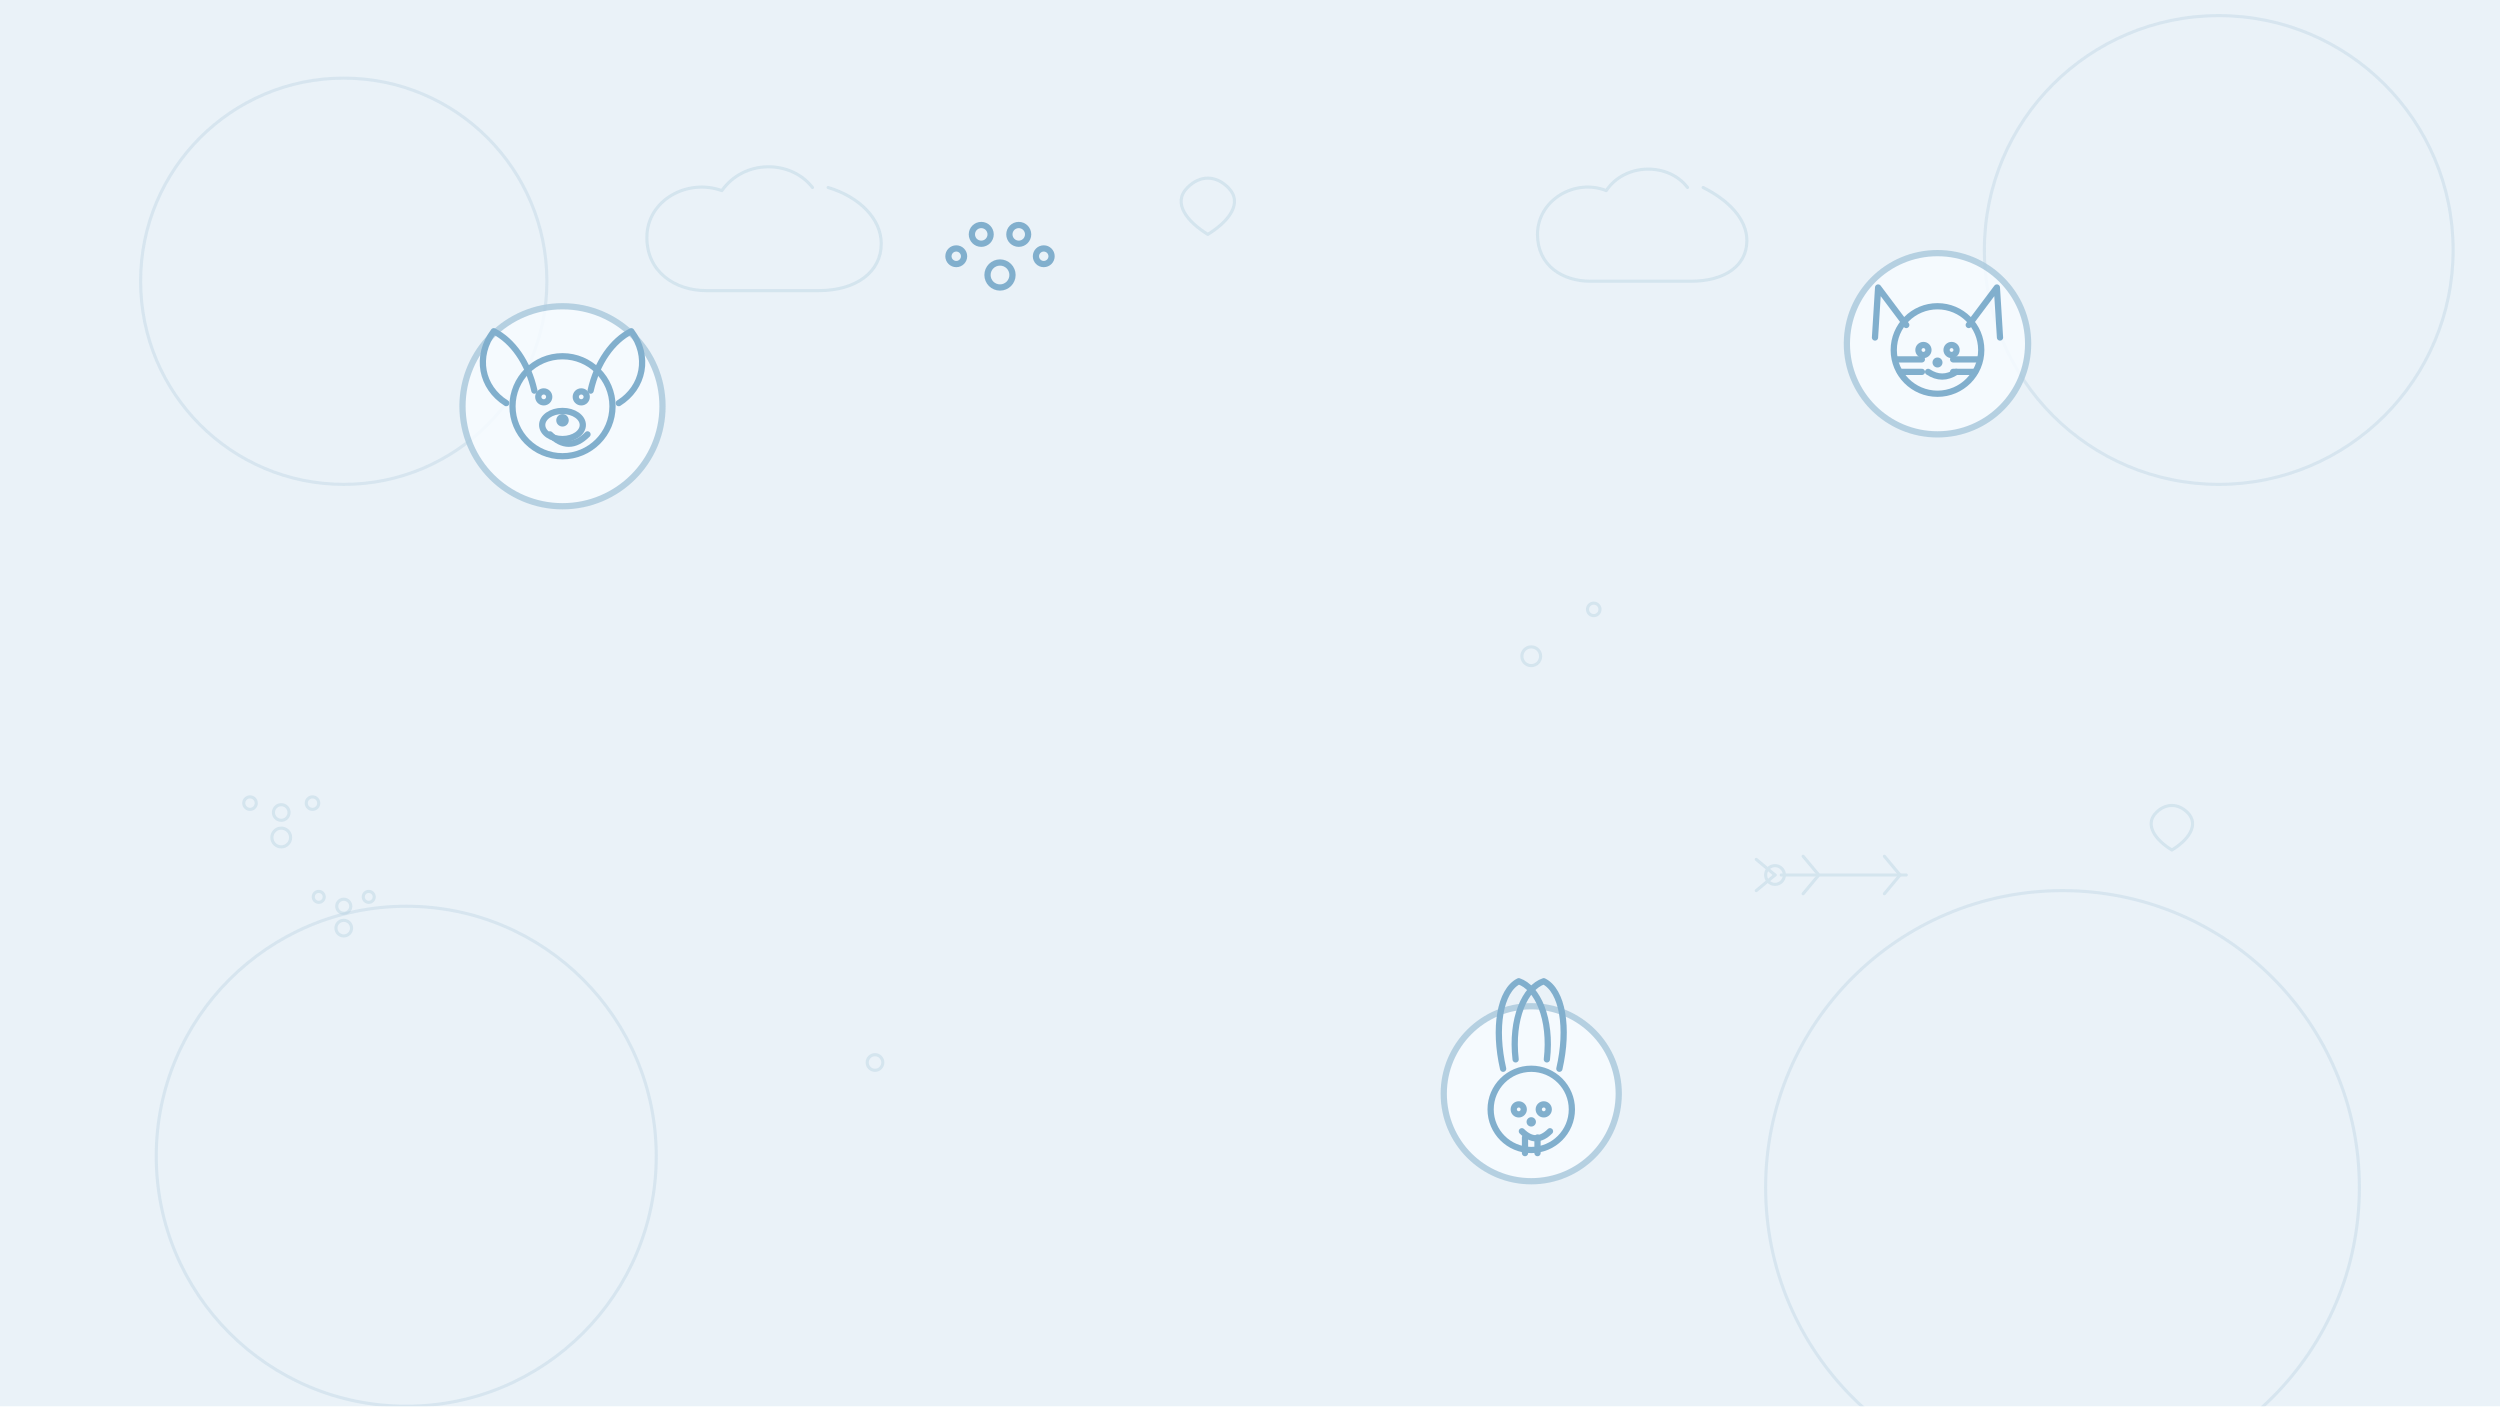
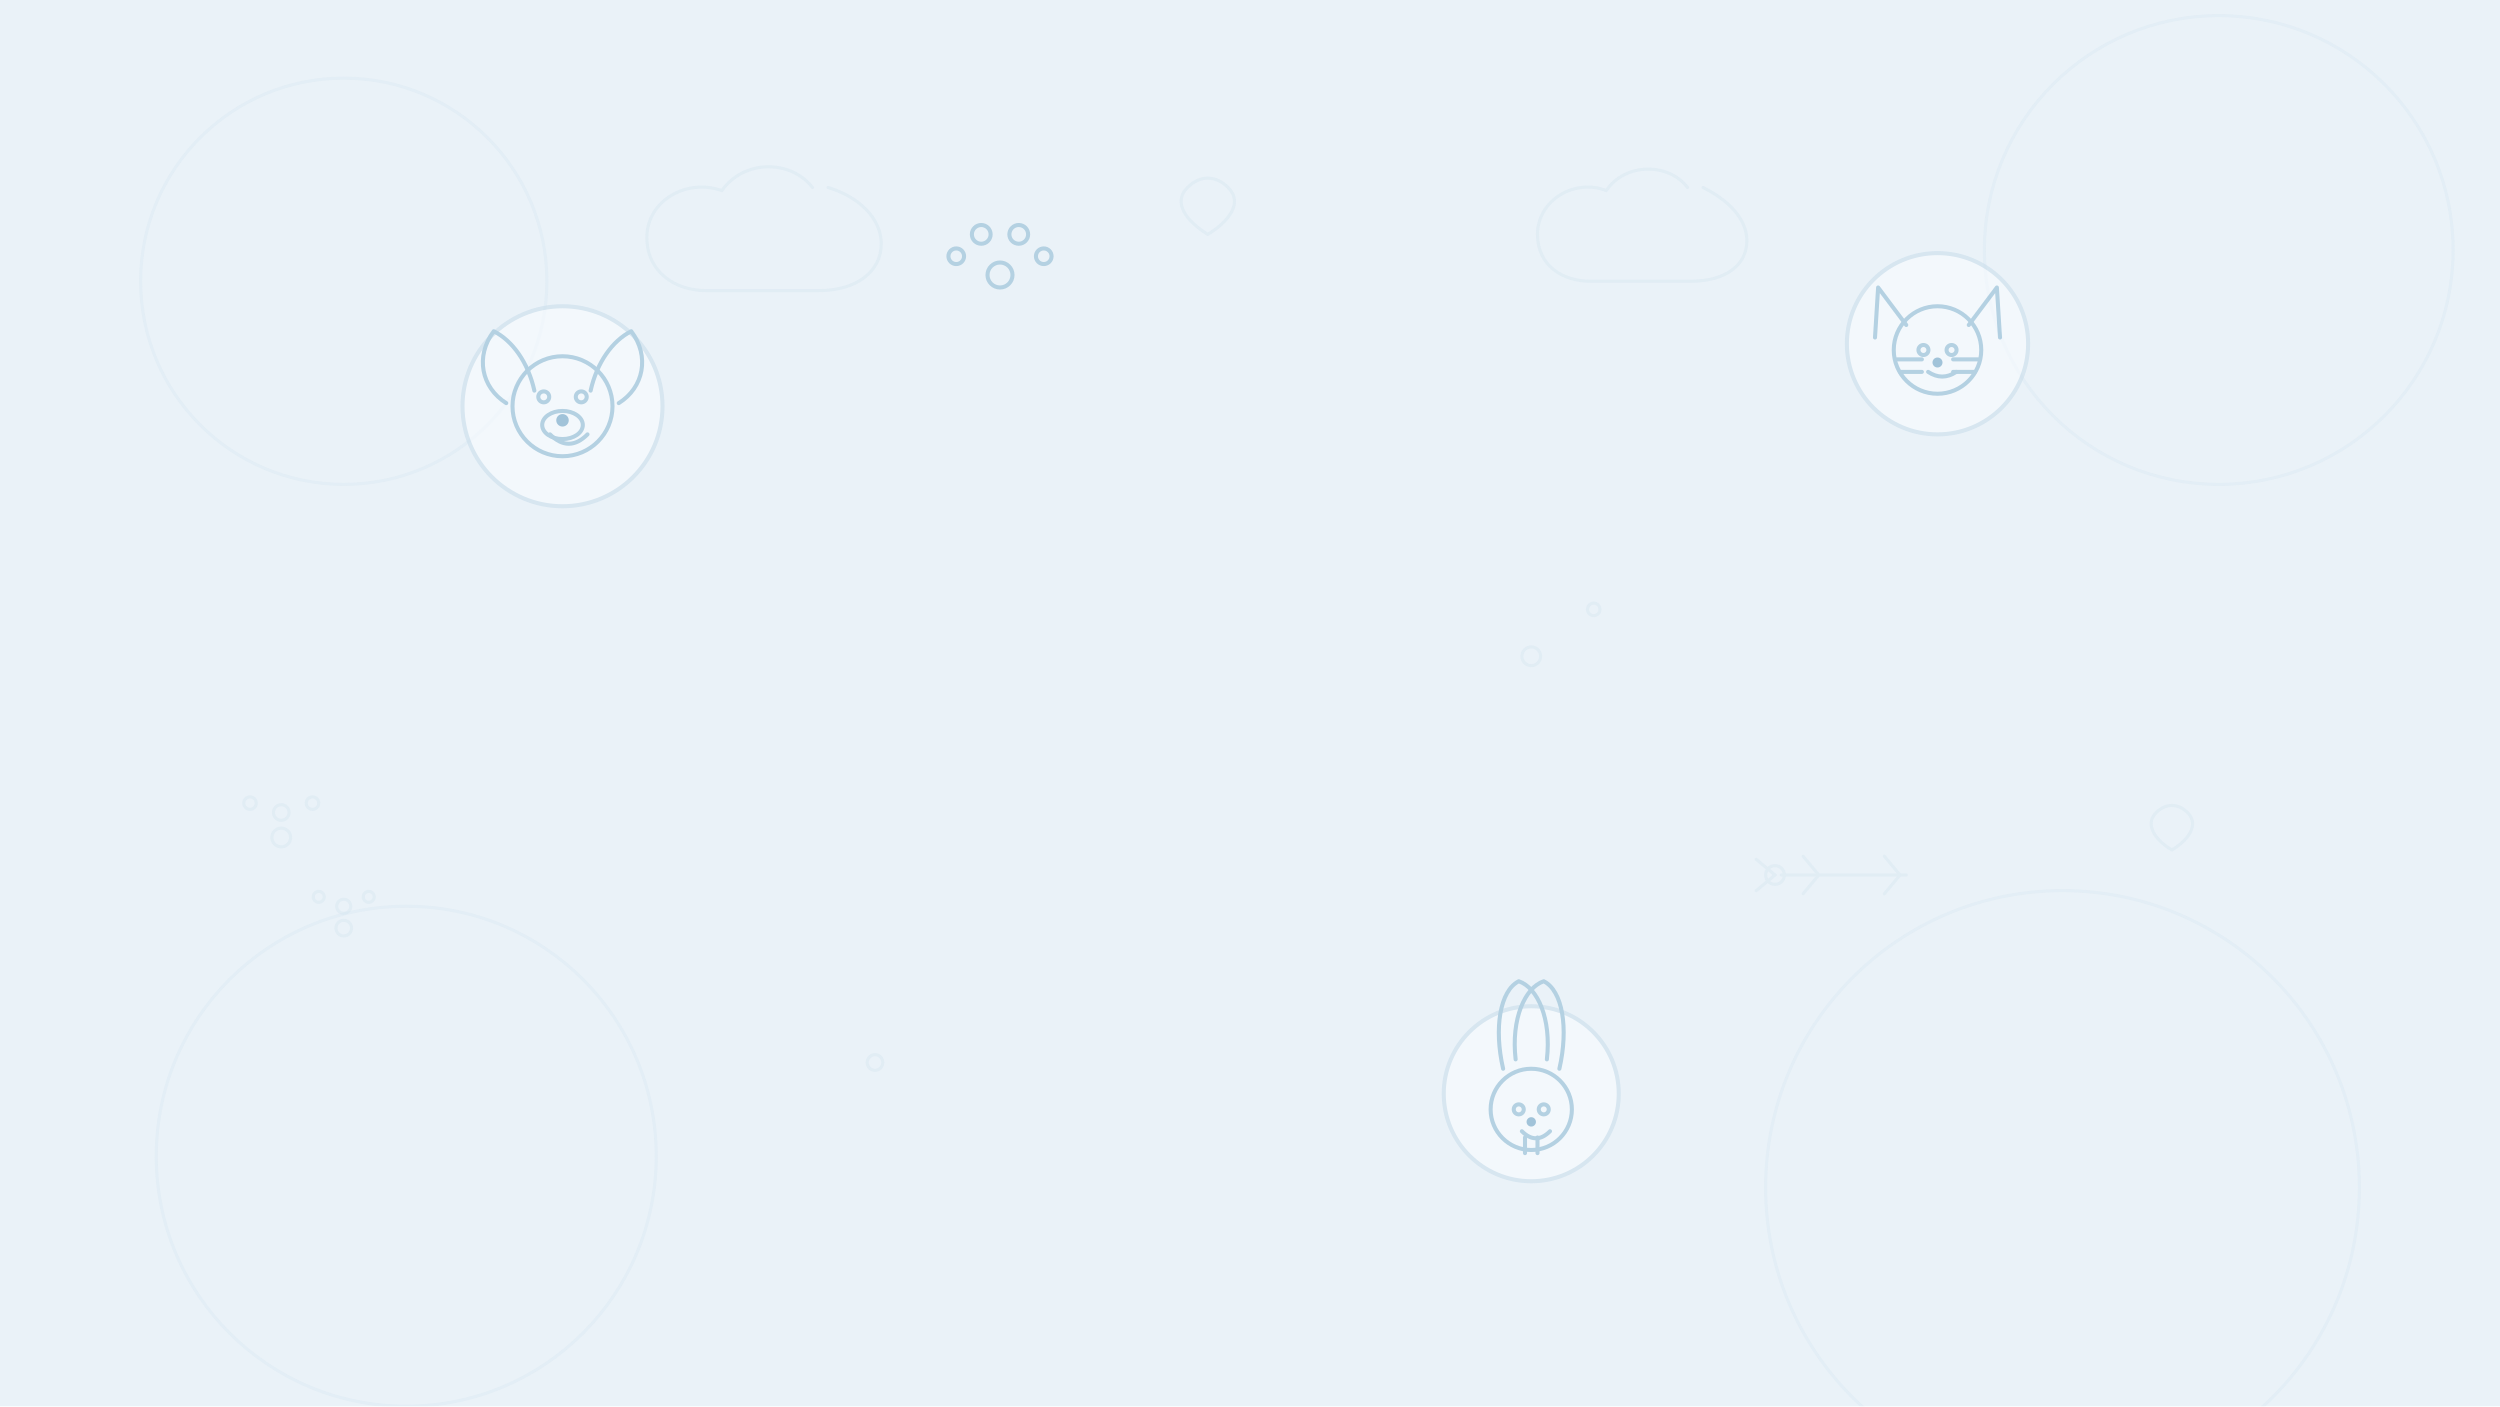
<svg xmlns="http://www.w3.org/2000/svg" width="1600" height="900" viewBox="0 0 1600 900" preserveAspectRatio="xMidYMid slice">
  <rect width="1600" height="900" fill="#EAF2F8" />
-   <g opacity="0.32" fill="none" stroke="#ACCADD" stroke-width="2">
+   <g opacity="0.22" fill="none" stroke="#C9DDEB" stroke-width="2">
    <circle cx="220" cy="180" r="130" />
    <circle cx="1420" cy="160" r="150" />
    <circle cx="1320" cy="760" r="190" />
    <circle cx="260" cy="740" r="160" />
  </g>
-   <g fill="none" stroke="#6FA3C5" stroke-width="4" stroke-linecap="round" stroke-linejoin="round" opacity="0.85">
+   <g fill="none" stroke="#8FBAD3" stroke-width="2.6" stroke-linecap="round" stroke-linejoin="round" opacity="0.6">
    <g transform="translate(360,260)">
-       <circle cx="0" cy="0" r="64" fill="#F7FBFF" stroke="#ACCADD" />
+       <circle cx="0" cy="0" r="64" fill="#F9FCFF" stroke="#C9DDEB" />
      <circle cx="0" cy="0" r="32" />
      <path d="M-36 -2c-16-10-20-30-8-46 12 6 22 20 26 38" />
      <path d="M36 -2c16-10 20-30 8-46-12 6-22 20-26 38" />
      <circle cx="-12" cy="-6" r="3.5" />
      <circle cx="12" cy="-6" r="3.5" />
      <ellipse cx="0" cy="12" rx="13" ry="9" />
      <circle cx="0" cy="9" r="4" fill="#6FA3C5" stroke="none" />
      <path d="M-8 18c8 8 16 8 24 0" />
    </g>
    <g transform="translate(1240,220)">
-       <circle cx="0" cy="0" r="58" fill="#F7FBFF" stroke="#ACCADD" />
+       <circle cx="0" cy="0" r="58" fill="#F9FCFF" stroke="#C9DDEB" />
      <circle cx="0" cy="4" r="28" />
      <path d="M-20 -12l-18-24-2 32" />
      <path d="M20 -12l18-24 2 32" />
      <circle cx="-9" cy="4" r="3.2" />
      <circle cx="9" cy="4" r="3.2" />
      <circle cx="0" cy="12" r="3.2" fill="#6FA3C5" stroke="none" />
      <path d="M-6 18c6 4 12 4 18 0" />
      <path d="M-26 10h16" />
      <path d="M10 10h16" />
      <path d="M-24 18h14" />
      <path d="M10 18h14" />
    </g>
    <g transform="translate(980,700)">
-       <circle cx="0" cy="0" r="56" fill="#F7FBFF" stroke="#ACCADD" />
+       <circle cx="0" cy="0" r="56" fill="#F9FCFF" stroke="#C9DDEB" />
      <circle cx="0" cy="10" r="26" />
      <path d="M-10 -22c-3-26 6-46 18-50 12 6 16 30 10 56" />
      <path d="M10 -22c3-26-6-46-18-50-12 6-16 30-10 56" />
      <circle cx="-8" cy="10" r="3.2" />
      <circle cx="8" cy="10" r="3.2" />
      <circle cx="0" cy="18" r="3" fill="#6FA3C5" stroke="none" />
      <path d="M-6 24c6 6 12 6 18 0" />
      <path d="M-4 28v10" />
      <path d="M4 28v10" />
    </g>
    <g transform="translate(640,150)">
      <circle cx="-12" cy="0" r="6" />
      <circle cx="12" cy="0" r="6" />
      <circle cx="-28" cy="14" r="5" />
      <circle cx="28" cy="14" r="5" />
      <circle cx="0" cy="26" r="8" />
    </g>
  </g>
-   <g fill="none" stroke="#ACCADD" stroke-width="2" stroke-linecap="round" stroke-linejoin="round" opacity="0.35">
+   <g fill="none" stroke="#C9DDEB" stroke-width="2" stroke-linecap="round" stroke-linejoin="round" opacity="0.28">
    <path d="M520 120c-14-18-44-18-58 2-22-8-48 6-48 30 0 22 18 34 38 34h72c24 0 40-12 40-30 0-16-14-30-34-36" />
    <path d="M1080 120c-12-16-40-16-52 2-20-8-44 6-44 28 0 20 16 30 34 30h64c22 0 36-10 36-26 0-14-12-26-28-34" />
    <g transform="translate(180,520)">
      <circle cx="0" cy="0" r="5" />
      <circle cx="20" cy="-6" r="4" />
      <circle cx="-20" cy="-6" r="4" />
      <circle cx="0" cy="16" r="6" />
    </g>
    <g transform="translate(220,580)">
      <circle cx="0" cy="0" r="4.5" />
      <circle cx="16" cy="-6" r="3.5" />
      <circle cx="-16" cy="-6" r="3.5" />
      <circle cx="0" cy="14" r="5" />
    </g>
    <g transform="translate(1180,560)">
      <path d="M-40 0h80" />
      <path d="M-26 -12l10 12-10 12" />
      <path d="M26 -12l10 12-10 12" />
      <circle cx="-44" cy="0" r="6" />
      <path d="M-44 0l-12-10" />
      <path d="M-44 0l-12 10" />
    </g>
    <path d="M760 120c8-8 18-8 26 0 10 10 0 22-13 30-13-8-23-20-13-30z" />
    <path d="M1380 520c6-6 14-6 20 0 8 8 0 18-10 24-10-6-18-16-10-24z" />
    <circle cx="980" cy="420" r="6" />
    <circle cx="1020" cy="390" r="4" />
    <circle cx="560" cy="680" r="5" />
  </g>
</svg>
